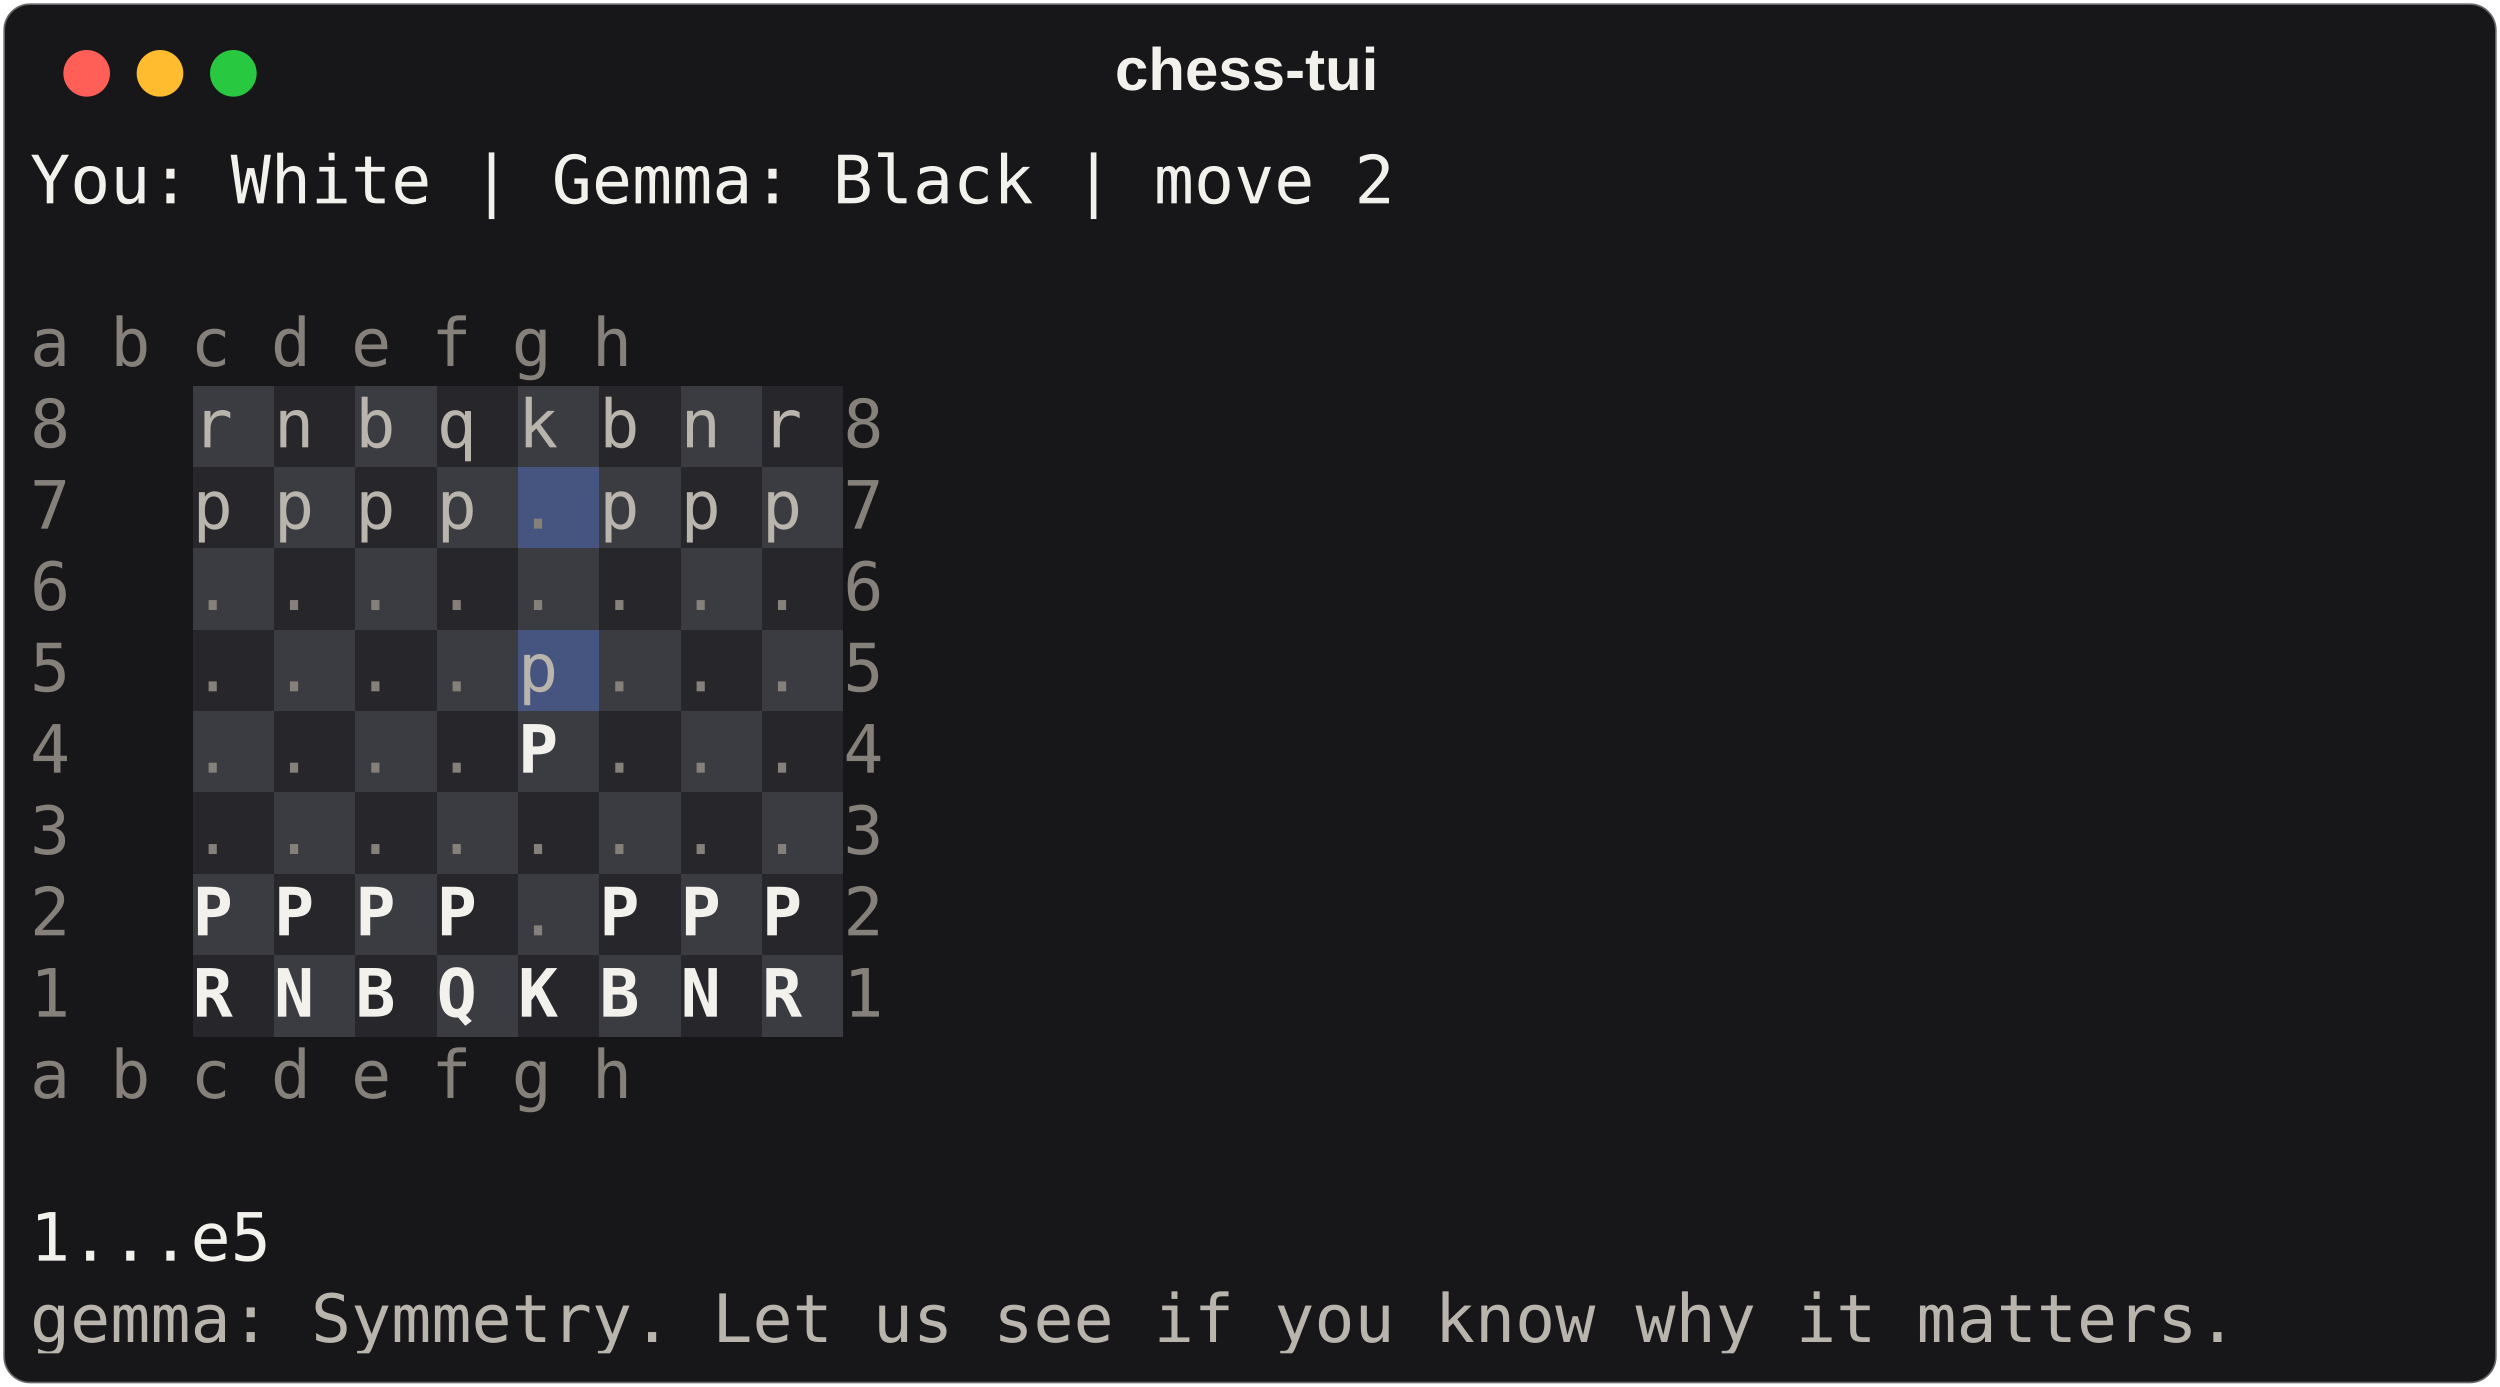
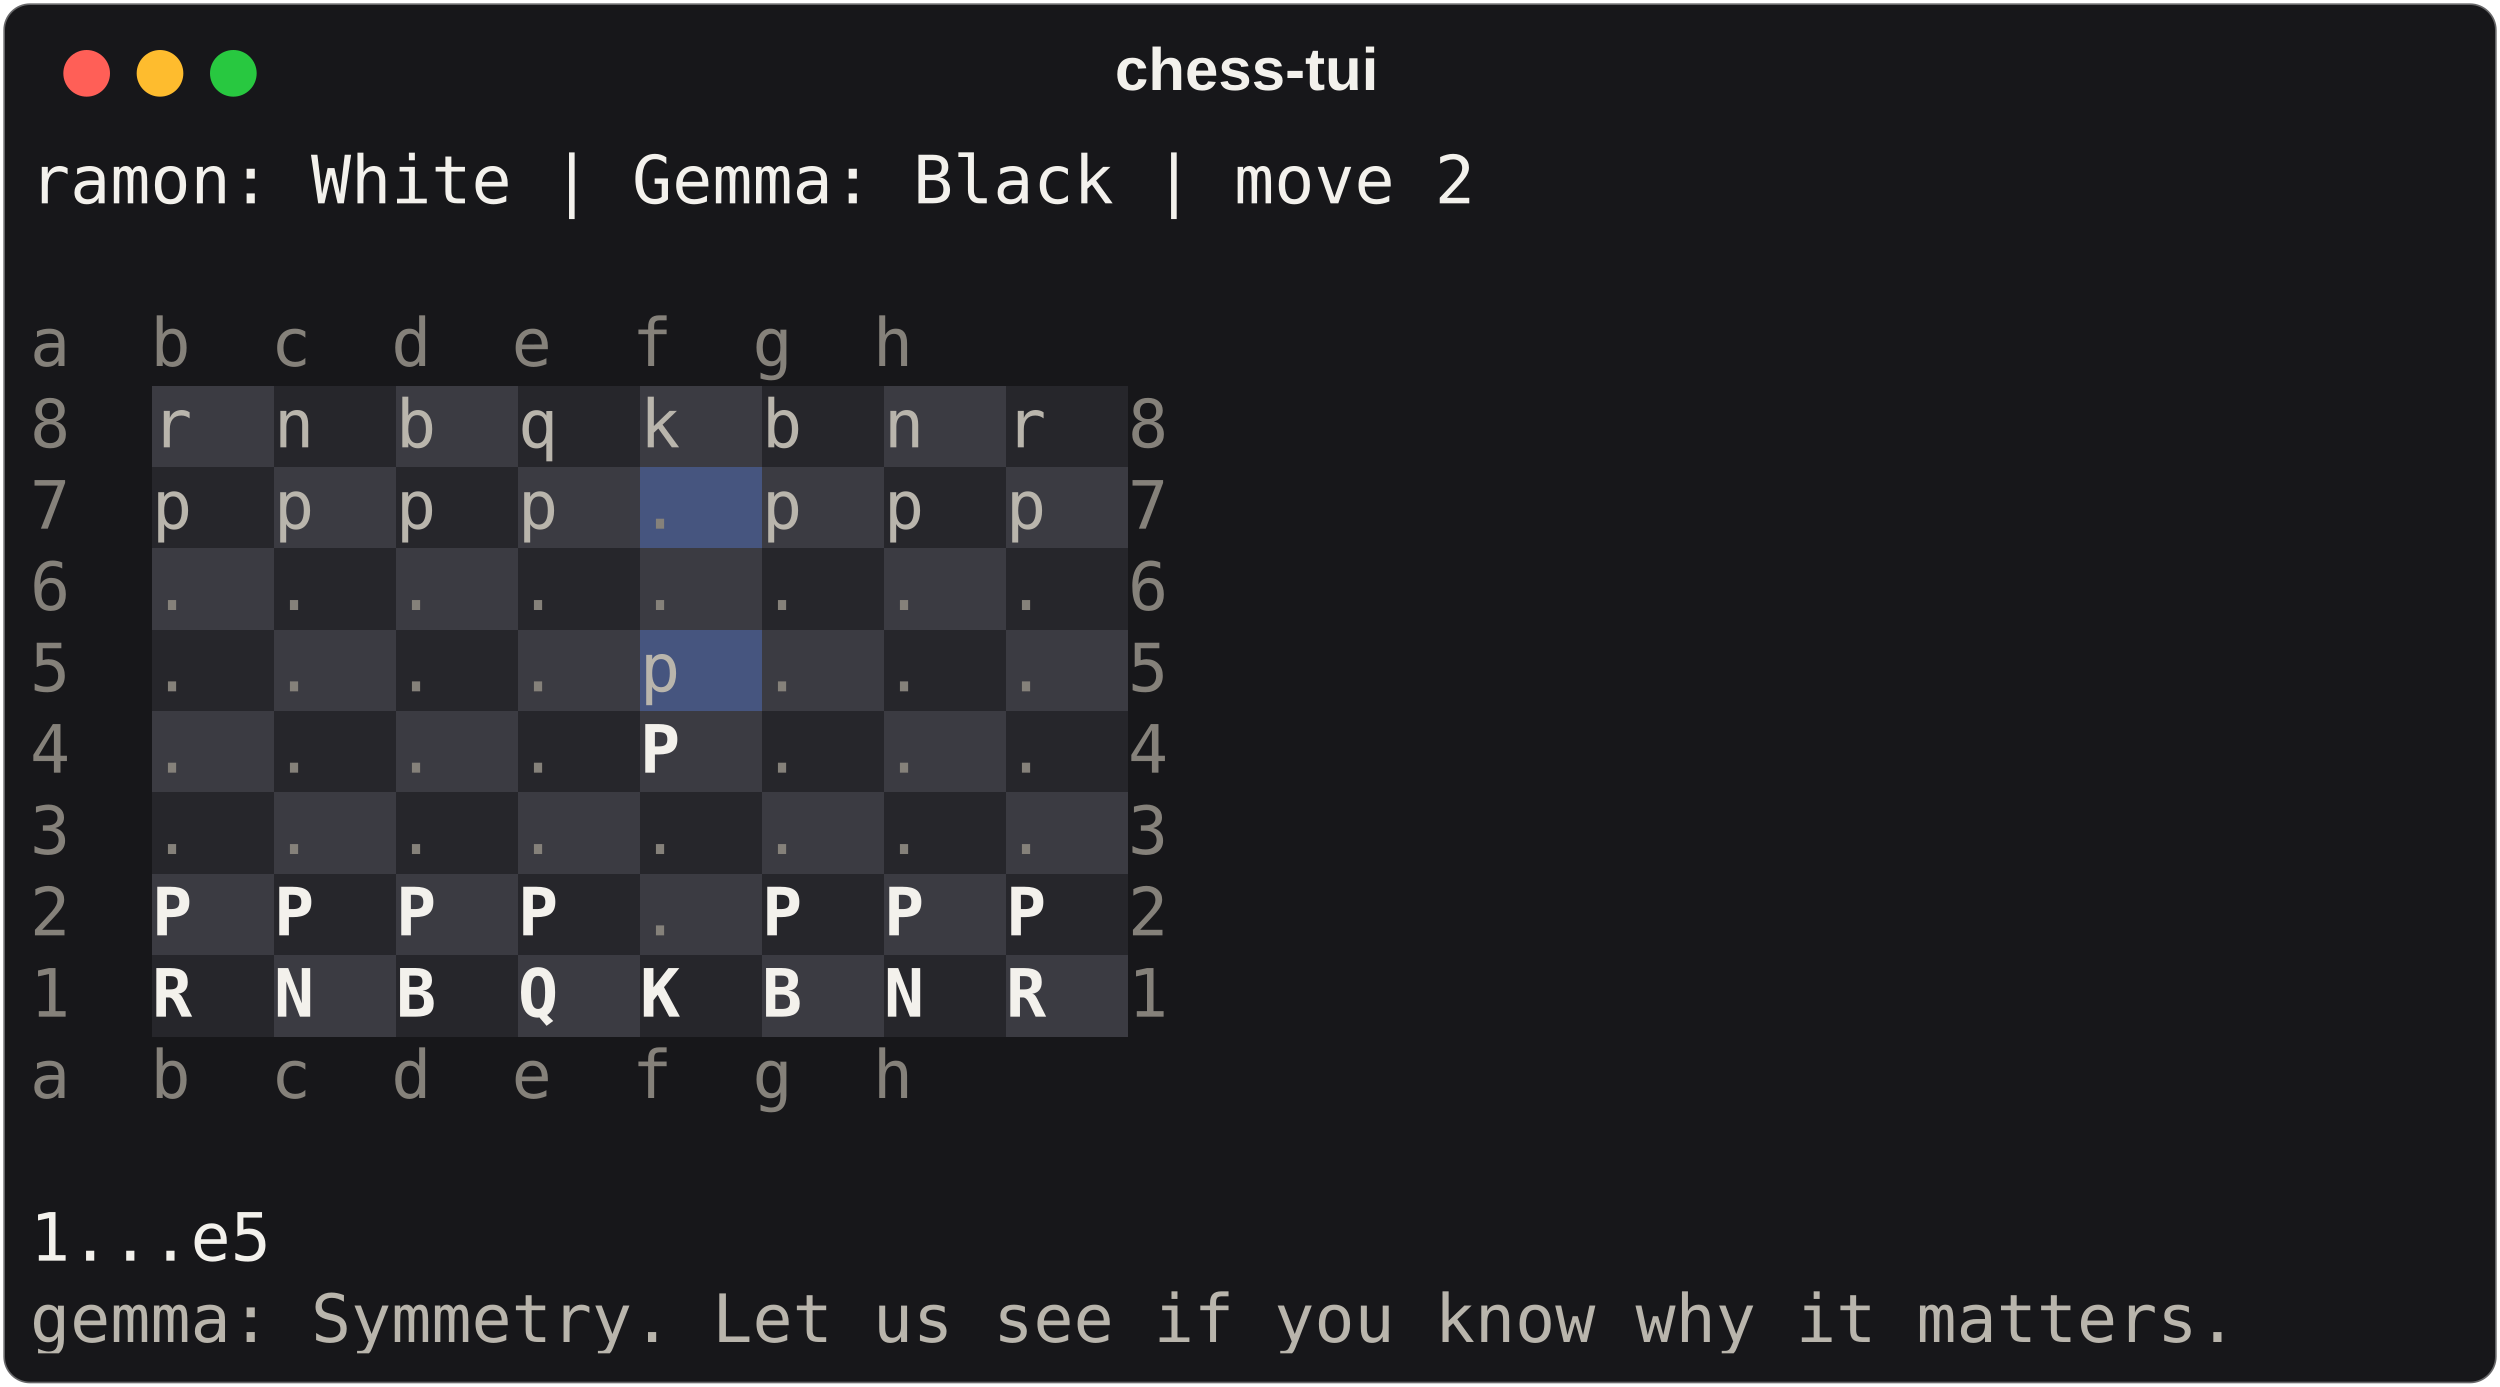
<svg xmlns="http://www.w3.org/2000/svg" class="rich-terminal" viewBox="0 0 750 416.0">
  <style>

    @font-face {
        font-family: "Fira Code";
        src: local("FiraCode-Regular"),
                url("https://cdnjs.cloudflare.com/ajax/libs/firacode/6.2.0/woff2/FiraCode-Regular.woff2") format("woff2"),
                url("https://cdnjs.cloudflare.com/ajax/libs/firacode/6.2.0/woff/FiraCode-Regular.woff") format("woff");
        font-style: normal;
        font-weight: 400;
    }
    @font-face {
        font-family: "Fira Code";
        src: local("FiraCode-Bold"),
                url("https://cdnjs.cloudflare.com/ajax/libs/firacode/6.2.0/woff2/FiraCode-Bold.woff2") format("woff2"),
                url("https://cdnjs.cloudflare.com/ajax/libs/firacode/6.2.0/woff/FiraCode-Bold.woff") format("woff");
        font-style: bold;
        font-weight: 700;
    }

-     .terminal-891070452-matrix {
+     .terminal-2491068820-matrix {
        font-family: Fira Code, monospace;
        font-size: 20px;
        line-height: 24.4px;
        font-variant-east-asian: full-width;
    }

-     .terminal-891070452-title {
+     .terminal-2491068820-title {
        font-size: 18px;
        font-weight: bold;
        font-family: arial;
    }

-     .terminal-891070452-r1 { fill: #f3f1ec }
- .terminal-891070452-r2 { fill: #85817a }
- .terminal-891070452-r3 { fill: #b9b5ac }
- .terminal-891070452-r4 { fill: #f3f1ec;font-weight: bold }
+     .terminal-2491068820-r1 { fill: #f3f1ec }
+ .terminal-2491068820-r2 { fill: #85817a }
+ .terminal-2491068820-r3 { fill: #b9b5ac }
+ .terminal-2491068820-r4 { fill: #f3f1ec;font-weight: bold }
    </style>
  <defs>
-     <clipPath id="terminal-891070452-clip-terminal">
+     <clipPath id="terminal-2491068820-clip-terminal">
      <rect x="0" y="0" width="731.0" height="365.0" />
    </clipPath>
-     <clipPath id="terminal-891070452-line-0">
+     <clipPath id="terminal-2491068820-line-0">
      <rect x="0" y="1.5" width="732" height="24.65" />
    </clipPath>
-     <clipPath id="terminal-891070452-line-1">
+     <clipPath id="terminal-2491068820-line-1">
      <rect x="0" y="25.9" width="732" height="24.65" />
    </clipPath>
-     <clipPath id="terminal-891070452-line-2">
+     <clipPath id="terminal-2491068820-line-2">
      <rect x="0" y="50.3" width="732" height="24.65" />
    </clipPath>
-     <clipPath id="terminal-891070452-line-3">
+     <clipPath id="terminal-2491068820-line-3">
      <rect x="0" y="74.7" width="732" height="24.65" />
    </clipPath>
-     <clipPath id="terminal-891070452-line-4">
+     <clipPath id="terminal-2491068820-line-4">
      <rect x="0" y="99.1" width="732" height="24.65" />
    </clipPath>
-     <clipPath id="terminal-891070452-line-5">
+     <clipPath id="terminal-2491068820-line-5">
      <rect x="0" y="123.5" width="732" height="24.65" />
    </clipPath>
-     <clipPath id="terminal-891070452-line-6">
+     <clipPath id="terminal-2491068820-line-6">
      <rect x="0" y="147.9" width="732" height="24.65" />
    </clipPath>
-     <clipPath id="terminal-891070452-line-7">
+     <clipPath id="terminal-2491068820-line-7">
      <rect x="0" y="172.3" width="732" height="24.65" />
    </clipPath>
-     <clipPath id="terminal-891070452-line-8">
+     <clipPath id="terminal-2491068820-line-8">
      <rect x="0" y="196.7" width="732" height="24.65" />
    </clipPath>
-     <clipPath id="terminal-891070452-line-9">
+     <clipPath id="terminal-2491068820-line-9">
      <rect x="0" y="221.1" width="732" height="24.65" />
    </clipPath>
-     <clipPath id="terminal-891070452-line-10">
+     <clipPath id="terminal-2491068820-line-10">
      <rect x="0" y="245.5" width="732" height="24.65" />
    </clipPath>
-     <clipPath id="terminal-891070452-line-11">
+     <clipPath id="terminal-2491068820-line-11">
      <rect x="0" y="269.9" width="732" height="24.65" />
    </clipPath>
-     <clipPath id="terminal-891070452-line-12">
+     <clipPath id="terminal-2491068820-line-12">
      <rect x="0" y="294.3" width="732" height="24.65" />
    </clipPath>
-     <clipPath id="terminal-891070452-line-13">
+     <clipPath id="terminal-2491068820-line-13">
      <rect x="0" y="318.7" width="732" height="24.65" />
    </clipPath>
  </defs>
  <rect fill="#17171a" stroke="rgba(255,255,255,0.35)" stroke-width="1" x="1" y="1" width="748" height="414" rx="8" />
-   <text class="terminal-891070452-title" fill="#f3f1ec" text-anchor="middle" x="374" y="27">chess-tui</text>
+   <text class="terminal-2491068820-title" fill="#f3f1ec" text-anchor="middle" x="374" y="27">chess-tui</text>
  <g transform="translate(26,22)">
    <circle cx="0" cy="0" r="7" fill="#ff5f57" />
    <circle cx="22" cy="0" r="7" fill="#febc2e" />
    <circle cx="44" cy="0" r="7" fill="#28c840" />
  </g>
-   <g transform="translate(9, 41)" clip-path="url(#terminal-891070452-clip-terminal)">
-     <rect fill="#3b3b42" x="48.8" y="74.7" width="24.4" height="24.65" shape-rendering="crispEdges" />
-     <rect fill="#26262b" x="73.2" y="74.7" width="24.4" height="24.65" shape-rendering="crispEdges" />
-     <rect fill="#3b3b42" x="97.6" y="74.7" width="24.4" height="24.65" shape-rendering="crispEdges" />
-     <rect fill="#26262b" x="122" y="74.7" width="24.4" height="24.65" shape-rendering="crispEdges" />
-     <rect fill="#3b3b42" x="146.4" y="74.7" width="24.4" height="24.65" shape-rendering="crispEdges" />
-     <rect fill="#26262b" x="170.8" y="74.7" width="24.4" height="24.65" shape-rendering="crispEdges" />
-     <rect fill="#3b3b42" x="195.2" y="74.7" width="24.4" height="24.65" shape-rendering="crispEdges" />
-     <rect fill="#26262b" x="219.6" y="74.7" width="24.4" height="24.65" shape-rendering="crispEdges" />
-     <rect fill="#26262b" x="48.8" y="99.1" width="24.4" height="24.65" shape-rendering="crispEdges" />
-     <rect fill="#3b3b42" x="73.2" y="99.1" width="24.4" height="24.65" shape-rendering="crispEdges" />
-     <rect fill="#26262b" x="97.6" y="99.1" width="24.4" height="24.65" shape-rendering="crispEdges" />
-     <rect fill="#3b3b42" x="122" y="99.1" width="24.4" height="24.65" shape-rendering="crispEdges" />
-     <rect fill="#46557f" x="146.4" y="99.1" width="24.4" height="24.65" shape-rendering="crispEdges" />
-     <rect fill="#3b3b42" x="170.8" y="99.1" width="24.4" height="24.65" shape-rendering="crispEdges" />
-     <rect fill="#26262b" x="195.2" y="99.1" width="24.4" height="24.65" shape-rendering="crispEdges" />
-     <rect fill="#3b3b42" x="219.6" y="99.1" width="24.4" height="24.65" shape-rendering="crispEdges" />
-     <rect fill="#3b3b42" x="48.8" y="123.5" width="24.4" height="24.65" shape-rendering="crispEdges" />
-     <rect fill="#26262b" x="73.2" y="123.5" width="24.4" height="24.65" shape-rendering="crispEdges" />
-     <rect fill="#3b3b42" x="97.6" y="123.5" width="24.4" height="24.65" shape-rendering="crispEdges" />
-     <rect fill="#26262b" x="122" y="123.5" width="24.4" height="24.65" shape-rendering="crispEdges" />
-     <rect fill="#3b3b42" x="146.4" y="123.5" width="24.4" height="24.65" shape-rendering="crispEdges" />
-     <rect fill="#26262b" x="170.8" y="123.5" width="24.4" height="24.65" shape-rendering="crispEdges" />
-     <rect fill="#3b3b42" x="195.2" y="123.5" width="24.4" height="24.65" shape-rendering="crispEdges" />
-     <rect fill="#26262b" x="219.6" y="123.5" width="24.4" height="24.65" shape-rendering="crispEdges" />
-     <rect fill="#26262b" x="48.8" y="147.9" width="24.4" height="24.65" shape-rendering="crispEdges" />
-     <rect fill="#3b3b42" x="73.2" y="147.9" width="24.4" height="24.65" shape-rendering="crispEdges" />
-     <rect fill="#26262b" x="97.6" y="147.9" width="24.4" height="24.65" shape-rendering="crispEdges" />
-     <rect fill="#3b3b42" x="122" y="147.9" width="24.4" height="24.65" shape-rendering="crispEdges" />
-     <rect fill="#46557f" x="146.4" y="147.9" width="24.4" height="24.65" shape-rendering="crispEdges" />
-     <rect fill="#3b3b42" x="170.8" y="147.9" width="24.4" height="24.65" shape-rendering="crispEdges" />
-     <rect fill="#26262b" x="195.2" y="147.9" width="24.4" height="24.65" shape-rendering="crispEdges" />
-     <rect fill="#3b3b42" x="219.6" y="147.9" width="24.4" height="24.65" shape-rendering="crispEdges" />
-     <rect fill="#3b3b42" x="48.8" y="172.3" width="24.4" height="24.65" shape-rendering="crispEdges" />
-     <rect fill="#26262b" x="73.2" y="172.3" width="24.4" height="24.65" shape-rendering="crispEdges" />
-     <rect fill="#3b3b42" x="97.6" y="172.3" width="24.4" height="24.65" shape-rendering="crispEdges" />
-     <rect fill="#26262b" x="122" y="172.3" width="24.4" height="24.65" shape-rendering="crispEdges" />
-     <rect fill="#3b3b42" x="146.4" y="172.3" width="24.4" height="24.65" shape-rendering="crispEdges" />
-     <rect fill="#26262b" x="170.8" y="172.3" width="24.4" height="24.65" shape-rendering="crispEdges" />
-     <rect fill="#3b3b42" x="195.2" y="172.3" width="24.4" height="24.65" shape-rendering="crispEdges" />
-     <rect fill="#26262b" x="219.6" y="172.3" width="24.4" height="24.65" shape-rendering="crispEdges" />
-     <rect fill="#26262b" x="48.8" y="196.7" width="24.4" height="24.65" shape-rendering="crispEdges" />
-     <rect fill="#3b3b42" x="73.2" y="196.7" width="24.4" height="24.65" shape-rendering="crispEdges" />
-     <rect fill="#26262b" x="97.6" y="196.7" width="24.4" height="24.65" shape-rendering="crispEdges" />
-     <rect fill="#3b3b42" x="122" y="196.7" width="24.4" height="24.65" shape-rendering="crispEdges" />
-     <rect fill="#26262b" x="146.4" y="196.7" width="24.4" height="24.65" shape-rendering="crispEdges" />
-     <rect fill="#3b3b42" x="170.8" y="196.7" width="24.4" height="24.65" shape-rendering="crispEdges" />
-     <rect fill="#26262b" x="195.2" y="196.7" width="24.4" height="24.65" shape-rendering="crispEdges" />
-     <rect fill="#3b3b42" x="219.6" y="196.7" width="24.4" height="24.65" shape-rendering="crispEdges" />
-     <rect fill="#3b3b42" x="48.8" y="221.1" width="24.4" height="24.65" shape-rendering="crispEdges" />
-     <rect fill="#26262b" x="73.2" y="221.1" width="24.4" height="24.65" shape-rendering="crispEdges" />
-     <rect fill="#3b3b42" x="97.6" y="221.1" width="24.4" height="24.65" shape-rendering="crispEdges" />
-     <rect fill="#26262b" x="122" y="221.1" width="24.4" height="24.65" shape-rendering="crispEdges" />
-     <rect fill="#3b3b42" x="146.4" y="221.1" width="24.4" height="24.65" shape-rendering="crispEdges" />
-     <rect fill="#26262b" x="170.8" y="221.1" width="24.4" height="24.65" shape-rendering="crispEdges" />
-     <rect fill="#3b3b42" x="195.2" y="221.1" width="24.4" height="24.65" shape-rendering="crispEdges" />
-     <rect fill="#26262b" x="219.6" y="221.1" width="24.4" height="24.65" shape-rendering="crispEdges" />
-     <rect fill="#26262b" x="48.8" y="245.5" width="24.4" height="24.65" shape-rendering="crispEdges" />
-     <rect fill="#3b3b42" x="73.2" y="245.5" width="24.4" height="24.65" shape-rendering="crispEdges" />
-     <rect fill="#26262b" x="97.6" y="245.5" width="24.4" height="24.65" shape-rendering="crispEdges" />
-     <rect fill="#3b3b42" x="122" y="245.5" width="24.4" height="24.65" shape-rendering="crispEdges" />
-     <rect fill="#26262b" x="146.4" y="245.5" width="24.4" height="24.65" shape-rendering="crispEdges" />
-     <rect fill="#3b3b42" x="170.8" y="245.5" width="24.4" height="24.65" shape-rendering="crispEdges" />
-     <rect fill="#26262b" x="195.2" y="245.5" width="24.4" height="24.65" shape-rendering="crispEdges" />
-     <rect fill="#3b3b42" x="219.6" y="245.5" width="24.4" height="24.65" shape-rendering="crispEdges" />
-     <g class="terminal-891070452-matrix">
-       <text class="terminal-891070452-r1" x="0" y="20" textLength="414.8" clip-path="url(#terminal-891070452-line-0)">You: White | Gemma: Black | move 2</text>
-       <text class="terminal-891070452-r1" x="732" y="20" textLength="12.2" clip-path="url(#terminal-891070452-line-0)">
- </text>
-       <text class="terminal-891070452-r1" x="732" y="44.4" textLength="12.2" clip-path="url(#terminal-891070452-line-1)">
- </text>
-       <text class="terminal-891070452-r2" x="0" y="68.8" textLength="231.8" clip-path="url(#terminal-891070452-line-2)">    a b c d e f g h</text>
-       <text class="terminal-891070452-r1" x="732" y="68.8" textLength="12.2" clip-path="url(#terminal-891070452-line-2)">
- </text>
-       <text class="terminal-891070452-r2" x="0" y="93.2" textLength="48.8" clip-path="url(#terminal-891070452-line-3)"> 8  </text>
-       <text class="terminal-891070452-r3" x="48.8" y="93.2" textLength="24.4" clip-path="url(#terminal-891070452-line-3)">r </text>
-       <text class="terminal-891070452-r3" x="73.2" y="93.2" textLength="24.4" clip-path="url(#terminal-891070452-line-3)">n </text>
-       <text class="terminal-891070452-r3" x="97.6" y="93.2" textLength="24.4" clip-path="url(#terminal-891070452-line-3)">b </text>
-       <text class="terminal-891070452-r3" x="122" y="93.2" textLength="24.4" clip-path="url(#terminal-891070452-line-3)">q </text>
-       <text class="terminal-891070452-r3" x="146.4" y="93.2" textLength="24.4" clip-path="url(#terminal-891070452-line-3)">k </text>
-       <text class="terminal-891070452-r3" x="170.8" y="93.2" textLength="24.4" clip-path="url(#terminal-891070452-line-3)">b </text>
-       <text class="terminal-891070452-r3" x="195.2" y="93.2" textLength="24.4" clip-path="url(#terminal-891070452-line-3)">n </text>
-       <text class="terminal-891070452-r3" x="219.6" y="93.2" textLength="24.4" clip-path="url(#terminal-891070452-line-3)">r </text>
-       <text class="terminal-891070452-r2" x="244" y="93.2" textLength="24.4" clip-path="url(#terminal-891070452-line-3)"> 8</text>
-       <text class="terminal-891070452-r1" x="732" y="93.2" textLength="12.2" clip-path="url(#terminal-891070452-line-3)">
- </text>
-       <text class="terminal-891070452-r2" x="0" y="117.6" textLength="48.8" clip-path="url(#terminal-891070452-line-4)"> 7  </text>
-       <text class="terminal-891070452-r3" x="48.8" y="117.6" textLength="24.4" clip-path="url(#terminal-891070452-line-4)">p </text>
-       <text class="terminal-891070452-r3" x="73.2" y="117.6" textLength="24.4" clip-path="url(#terminal-891070452-line-4)">p </text>
-       <text class="terminal-891070452-r3" x="97.6" y="117.6" textLength="24.4" clip-path="url(#terminal-891070452-line-4)">p </text>
-       <text class="terminal-891070452-r3" x="122" y="117.6" textLength="24.4" clip-path="url(#terminal-891070452-line-4)">p </text>
-       <text class="terminal-891070452-r2" x="146.4" y="117.6" textLength="24.4" clip-path="url(#terminal-891070452-line-4)">. </text>
-       <text class="terminal-891070452-r3" x="170.8" y="117.6" textLength="24.4" clip-path="url(#terminal-891070452-line-4)">p </text>
-       <text class="terminal-891070452-r3" x="195.2" y="117.6" textLength="24.4" clip-path="url(#terminal-891070452-line-4)">p </text>
-       <text class="terminal-891070452-r3" x="219.6" y="117.6" textLength="24.4" clip-path="url(#terminal-891070452-line-4)">p </text>
-       <text class="terminal-891070452-r2" x="244" y="117.6" textLength="24.4" clip-path="url(#terminal-891070452-line-4)"> 7</text>
-       <text class="terminal-891070452-r1" x="732" y="117.6" textLength="12.2" clip-path="url(#terminal-891070452-line-4)">
- </text>
-       <text class="terminal-891070452-r2" x="0" y="142" textLength="48.8" clip-path="url(#terminal-891070452-line-5)"> 6  </text>
-       <text class="terminal-891070452-r2" x="48.8" y="142" textLength="24.4" clip-path="url(#terminal-891070452-line-5)">. </text>
-       <text class="terminal-891070452-r2" x="73.2" y="142" textLength="24.4" clip-path="url(#terminal-891070452-line-5)">. </text>
-       <text class="terminal-891070452-r2" x="97.6" y="142" textLength="24.4" clip-path="url(#terminal-891070452-line-5)">. </text>
-       <text class="terminal-891070452-r2" x="122" y="142" textLength="24.4" clip-path="url(#terminal-891070452-line-5)">. </text>
-       <text class="terminal-891070452-r2" x="146.4" y="142" textLength="24.4" clip-path="url(#terminal-891070452-line-5)">. </text>
-       <text class="terminal-891070452-r2" x="170.8" y="142" textLength="24.4" clip-path="url(#terminal-891070452-line-5)">. </text>
-       <text class="terminal-891070452-r2" x="195.2" y="142" textLength="24.4" clip-path="url(#terminal-891070452-line-5)">. </text>
-       <text class="terminal-891070452-r2" x="219.6" y="142" textLength="24.4" clip-path="url(#terminal-891070452-line-5)">. </text>
-       <text class="terminal-891070452-r2" x="244" y="142" textLength="24.4" clip-path="url(#terminal-891070452-line-5)"> 6</text>
-       <text class="terminal-891070452-r1" x="732" y="142" textLength="12.2" clip-path="url(#terminal-891070452-line-5)">
- </text>
-       <text class="terminal-891070452-r2" x="0" y="166.4" textLength="48.8" clip-path="url(#terminal-891070452-line-6)"> 5  </text>
-       <text class="terminal-891070452-r2" x="48.8" y="166.4" textLength="24.4" clip-path="url(#terminal-891070452-line-6)">. </text>
-       <text class="terminal-891070452-r2" x="73.2" y="166.4" textLength="24.4" clip-path="url(#terminal-891070452-line-6)">. </text>
-       <text class="terminal-891070452-r2" x="97.6" y="166.4" textLength="24.4" clip-path="url(#terminal-891070452-line-6)">. </text>
-       <text class="terminal-891070452-r2" x="122" y="166.4" textLength="24.4" clip-path="url(#terminal-891070452-line-6)">. </text>
-       <text class="terminal-891070452-r3" x="146.4" y="166.4" textLength="24.4" clip-path="url(#terminal-891070452-line-6)">p </text>
-       <text class="terminal-891070452-r2" x="170.8" y="166.4" textLength="24.4" clip-path="url(#terminal-891070452-line-6)">. </text>
-       <text class="terminal-891070452-r2" x="195.2" y="166.4" textLength="24.4" clip-path="url(#terminal-891070452-line-6)">. </text>
-       <text class="terminal-891070452-r2" x="219.6" y="166.4" textLength="24.4" clip-path="url(#terminal-891070452-line-6)">. </text>
-       <text class="terminal-891070452-r2" x="244" y="166.4" textLength="24.4" clip-path="url(#terminal-891070452-line-6)"> 5</text>
-       <text class="terminal-891070452-r1" x="732" y="166.4" textLength="12.2" clip-path="url(#terminal-891070452-line-6)">
- </text>
-       <text class="terminal-891070452-r2" x="0" y="190.8" textLength="48.8" clip-path="url(#terminal-891070452-line-7)"> 4  </text>
-       <text class="terminal-891070452-r2" x="48.8" y="190.8" textLength="24.4" clip-path="url(#terminal-891070452-line-7)">. </text>
-       <text class="terminal-891070452-r2" x="73.2" y="190.8" textLength="24.4" clip-path="url(#terminal-891070452-line-7)">. </text>
-       <text class="terminal-891070452-r2" x="97.6" y="190.8" textLength="24.4" clip-path="url(#terminal-891070452-line-7)">. </text>
-       <text class="terminal-891070452-r2" x="122" y="190.8" textLength="24.4" clip-path="url(#terminal-891070452-line-7)">. </text>
-       <text class="terminal-891070452-r4" x="146.4" y="190.8" textLength="24.4" clip-path="url(#terminal-891070452-line-7)">P </text>
-       <text class="terminal-891070452-r2" x="170.8" y="190.8" textLength="24.4" clip-path="url(#terminal-891070452-line-7)">. </text>
-       <text class="terminal-891070452-r2" x="195.2" y="190.8" textLength="24.4" clip-path="url(#terminal-891070452-line-7)">. </text>
-       <text class="terminal-891070452-r2" x="219.6" y="190.8" textLength="24.4" clip-path="url(#terminal-891070452-line-7)">. </text>
-       <text class="terminal-891070452-r2" x="244" y="190.8" textLength="24.4" clip-path="url(#terminal-891070452-line-7)"> 4</text>
-       <text class="terminal-891070452-r1" x="732" y="190.8" textLength="12.2" clip-path="url(#terminal-891070452-line-7)">
- </text>
-       <text class="terminal-891070452-r2" x="0" y="215.2" textLength="48.8" clip-path="url(#terminal-891070452-line-8)"> 3  </text>
-       <text class="terminal-891070452-r2" x="48.8" y="215.2" textLength="24.4" clip-path="url(#terminal-891070452-line-8)">. </text>
-       <text class="terminal-891070452-r2" x="73.2" y="215.2" textLength="24.4" clip-path="url(#terminal-891070452-line-8)">. </text>
-       <text class="terminal-891070452-r2" x="97.6" y="215.2" textLength="24.4" clip-path="url(#terminal-891070452-line-8)">. </text>
-       <text class="terminal-891070452-r2" x="122" y="215.2" textLength="24.4" clip-path="url(#terminal-891070452-line-8)">. </text>
-       <text class="terminal-891070452-r2" x="146.4" y="215.2" textLength="24.4" clip-path="url(#terminal-891070452-line-8)">. </text>
-       <text class="terminal-891070452-r2" x="170.8" y="215.2" textLength="24.4" clip-path="url(#terminal-891070452-line-8)">. </text>
-       <text class="terminal-891070452-r2" x="195.2" y="215.2" textLength="24.4" clip-path="url(#terminal-891070452-line-8)">. </text>
-       <text class="terminal-891070452-r2" x="219.6" y="215.2" textLength="24.4" clip-path="url(#terminal-891070452-line-8)">. </text>
-       <text class="terminal-891070452-r2" x="244" y="215.2" textLength="24.4" clip-path="url(#terminal-891070452-line-8)"> 3</text>
-       <text class="terminal-891070452-r1" x="732" y="215.2" textLength="12.2" clip-path="url(#terminal-891070452-line-8)">
- </text>
-       <text class="terminal-891070452-r2" x="0" y="239.6" textLength="48.8" clip-path="url(#terminal-891070452-line-9)"> 2  </text>
-       <text class="terminal-891070452-r4" x="48.8" y="239.6" textLength="24.4" clip-path="url(#terminal-891070452-line-9)">P </text>
-       <text class="terminal-891070452-r4" x="73.2" y="239.6" textLength="24.4" clip-path="url(#terminal-891070452-line-9)">P </text>
-       <text class="terminal-891070452-r4" x="97.6" y="239.6" textLength="24.4" clip-path="url(#terminal-891070452-line-9)">P </text>
-       <text class="terminal-891070452-r4" x="122" y="239.6" textLength="24.4" clip-path="url(#terminal-891070452-line-9)">P </text>
-       <text class="terminal-891070452-r2" x="146.4" y="239.6" textLength="24.4" clip-path="url(#terminal-891070452-line-9)">. </text>
-       <text class="terminal-891070452-r4" x="170.8" y="239.6" textLength="24.4" clip-path="url(#terminal-891070452-line-9)">P </text>
-       <text class="terminal-891070452-r4" x="195.2" y="239.6" textLength="24.4" clip-path="url(#terminal-891070452-line-9)">P </text>
-       <text class="terminal-891070452-r4" x="219.6" y="239.6" textLength="24.4" clip-path="url(#terminal-891070452-line-9)">P </text>
-       <text class="terminal-891070452-r2" x="244" y="239.6" textLength="24.4" clip-path="url(#terminal-891070452-line-9)"> 2</text>
-       <text class="terminal-891070452-r1" x="732" y="239.6" textLength="12.2" clip-path="url(#terminal-891070452-line-9)">
- </text>
-       <text class="terminal-891070452-r2" x="0" y="264" textLength="48.8" clip-path="url(#terminal-891070452-line-10)"> 1  </text>
-       <text class="terminal-891070452-r4" x="48.8" y="264" textLength="24.4" clip-path="url(#terminal-891070452-line-10)">R </text>
-       <text class="terminal-891070452-r4" x="73.2" y="264" textLength="24.4" clip-path="url(#terminal-891070452-line-10)">N </text>
-       <text class="terminal-891070452-r4" x="97.6" y="264" textLength="24.4" clip-path="url(#terminal-891070452-line-10)">B </text>
-       <text class="terminal-891070452-r4" x="122" y="264" textLength="24.4" clip-path="url(#terminal-891070452-line-10)">Q </text>
-       <text class="terminal-891070452-r4" x="146.4" y="264" textLength="24.4" clip-path="url(#terminal-891070452-line-10)">K </text>
-       <text class="terminal-891070452-r4" x="170.8" y="264" textLength="24.4" clip-path="url(#terminal-891070452-line-10)">B </text>
-       <text class="terminal-891070452-r4" x="195.2" y="264" textLength="24.4" clip-path="url(#terminal-891070452-line-10)">N </text>
-       <text class="terminal-891070452-r4" x="219.6" y="264" textLength="24.4" clip-path="url(#terminal-891070452-line-10)">R </text>
-       <text class="terminal-891070452-r2" x="244" y="264" textLength="24.4" clip-path="url(#terminal-891070452-line-10)"> 1</text>
-       <text class="terminal-891070452-r1" x="732" y="264" textLength="12.2" clip-path="url(#terminal-891070452-line-10)">
- </text>
-       <text class="terminal-891070452-r2" x="0" y="288.4" textLength="231.8" clip-path="url(#terminal-891070452-line-11)">    a b c d e f g h</text>
-       <text class="terminal-891070452-r1" x="732" y="288.4" textLength="12.2" clip-path="url(#terminal-891070452-line-11)">
- </text>
-       <text class="terminal-891070452-r1" x="732" y="312.8" textLength="12.2" clip-path="url(#terminal-891070452-line-12)">
- </text>
-       <text class="terminal-891070452-r1" x="0" y="337.2" textLength="73.2" clip-path="url(#terminal-891070452-line-13)">1...e5</text>
-       <text class="terminal-891070452-r1" x="732" y="337.2" textLength="12.2" clip-path="url(#terminal-891070452-line-13)">
- </text>
-       <text class="terminal-891070452-r3" x="0" y="361.6" textLength="671" clip-path="url(#terminal-891070452-line-14)">gemma: Symmetry. Let us see if you know why it matters.</text>
-       <text class="terminal-891070452-r1" x="732" y="361.6" textLength="12.2" clip-path="url(#terminal-891070452-line-14)">
+   <g transform="translate(9, 41)" clip-path="url(#terminal-2491068820-clip-terminal)">
+     <rect fill="#3b3b42" x="36.6" y="74.7" width="36.6" height="24.65" shape-rendering="crispEdges" />
+     <rect fill="#26262b" x="73.2" y="74.7" width="36.6" height="24.65" shape-rendering="crispEdges" />
+     <rect fill="#3b3b42" x="109.8" y="74.7" width="36.6" height="24.65" shape-rendering="crispEdges" />
+     <rect fill="#26262b" x="146.4" y="74.7" width="36.6" height="24.65" shape-rendering="crispEdges" />
+     <rect fill="#3b3b42" x="183" y="74.7" width="36.6" height="24.65" shape-rendering="crispEdges" />
+     <rect fill="#26262b" x="219.6" y="74.7" width="36.6" height="24.65" shape-rendering="crispEdges" />
+     <rect fill="#3b3b42" x="256.2" y="74.7" width="36.6" height="24.65" shape-rendering="crispEdges" />
+     <rect fill="#26262b" x="292.8" y="74.7" width="36.6" height="24.65" shape-rendering="crispEdges" />
+     <rect fill="#26262b" x="36.6" y="99.1" width="36.6" height="24.65" shape-rendering="crispEdges" />
+     <rect fill="#3b3b42" x="73.2" y="99.1" width="36.6" height="24.65" shape-rendering="crispEdges" />
+     <rect fill="#26262b" x="109.8" y="99.1" width="36.6" height="24.65" shape-rendering="crispEdges" />
+     <rect fill="#3b3b42" x="146.4" y="99.1" width="36.6" height="24.65" shape-rendering="crispEdges" />
+     <rect fill="#46557f" x="183" y="99.1" width="36.6" height="24.65" shape-rendering="crispEdges" />
+     <rect fill="#3b3b42" x="219.6" y="99.1" width="36.6" height="24.65" shape-rendering="crispEdges" />
+     <rect fill="#26262b" x="256.2" y="99.1" width="36.6" height="24.65" shape-rendering="crispEdges" />
+     <rect fill="#3b3b42" x="292.8" y="99.1" width="36.6" height="24.65" shape-rendering="crispEdges" />
+     <rect fill="#3b3b42" x="36.6" y="123.5" width="36.6" height="24.65" shape-rendering="crispEdges" />
+     <rect fill="#26262b" x="73.2" y="123.5" width="36.6" height="24.65" shape-rendering="crispEdges" />
+     <rect fill="#3b3b42" x="109.8" y="123.5" width="36.6" height="24.65" shape-rendering="crispEdges" />
+     <rect fill="#26262b" x="146.4" y="123.5" width="36.6" height="24.65" shape-rendering="crispEdges" />
+     <rect fill="#3b3b42" x="183" y="123.5" width="36.6" height="24.65" shape-rendering="crispEdges" />
+     <rect fill="#26262b" x="219.6" y="123.5" width="36.6" height="24.65" shape-rendering="crispEdges" />
+     <rect fill="#3b3b42" x="256.2" y="123.5" width="36.6" height="24.65" shape-rendering="crispEdges" />
+     <rect fill="#26262b" x="292.8" y="123.5" width="36.6" height="24.65" shape-rendering="crispEdges" />
+     <rect fill="#26262b" x="36.6" y="147.9" width="36.6" height="24.65" shape-rendering="crispEdges" />
+     <rect fill="#3b3b42" x="73.2" y="147.9" width="36.6" height="24.65" shape-rendering="crispEdges" />
+     <rect fill="#26262b" x="109.8" y="147.9" width="36.6" height="24.65" shape-rendering="crispEdges" />
+     <rect fill="#3b3b42" x="146.4" y="147.9" width="36.6" height="24.65" shape-rendering="crispEdges" />
+     <rect fill="#46557f" x="183" y="147.9" width="36.6" height="24.65" shape-rendering="crispEdges" />
+     <rect fill="#3b3b42" x="219.6" y="147.9" width="36.6" height="24.65" shape-rendering="crispEdges" />
+     <rect fill="#26262b" x="256.2" y="147.9" width="36.6" height="24.65" shape-rendering="crispEdges" />
+     <rect fill="#3b3b42" x="292.8" y="147.9" width="36.6" height="24.65" shape-rendering="crispEdges" />
+     <rect fill="#3b3b42" x="36.6" y="172.3" width="36.6" height="24.65" shape-rendering="crispEdges" />
+     <rect fill="#26262b" x="73.2" y="172.3" width="36.6" height="24.65" shape-rendering="crispEdges" />
+     <rect fill="#3b3b42" x="109.8" y="172.3" width="36.6" height="24.65" shape-rendering="crispEdges" />
+     <rect fill="#26262b" x="146.4" y="172.3" width="36.6" height="24.65" shape-rendering="crispEdges" />
+     <rect fill="#3b3b42" x="183" y="172.3" width="36.6" height="24.65" shape-rendering="crispEdges" />
+     <rect fill="#26262b" x="219.6" y="172.3" width="36.6" height="24.65" shape-rendering="crispEdges" />
+     <rect fill="#3b3b42" x="256.2" y="172.3" width="36.6" height="24.65" shape-rendering="crispEdges" />
+     <rect fill="#26262b" x="292.8" y="172.3" width="36.6" height="24.65" shape-rendering="crispEdges" />
+     <rect fill="#26262b" x="36.6" y="196.7" width="36.6" height="24.65" shape-rendering="crispEdges" />
+     <rect fill="#3b3b42" x="73.2" y="196.7" width="36.6" height="24.65" shape-rendering="crispEdges" />
+     <rect fill="#26262b" x="109.8" y="196.7" width="36.6" height="24.65" shape-rendering="crispEdges" />
+     <rect fill="#3b3b42" x="146.4" y="196.7" width="36.6" height="24.65" shape-rendering="crispEdges" />
+     <rect fill="#26262b" x="183" y="196.7" width="36.6" height="24.65" shape-rendering="crispEdges" />
+     <rect fill="#3b3b42" x="219.6" y="196.7" width="36.6" height="24.65" shape-rendering="crispEdges" />
+     <rect fill="#26262b" x="256.2" y="196.7" width="36.6" height="24.65" shape-rendering="crispEdges" />
+     <rect fill="#3b3b42" x="292.8" y="196.7" width="36.6" height="24.65" shape-rendering="crispEdges" />
+     <rect fill="#3b3b42" x="36.6" y="221.1" width="36.6" height="24.65" shape-rendering="crispEdges" />
+     <rect fill="#26262b" x="73.2" y="221.1" width="36.6" height="24.65" shape-rendering="crispEdges" />
+     <rect fill="#3b3b42" x="109.8" y="221.1" width="36.6" height="24.65" shape-rendering="crispEdges" />
+     <rect fill="#26262b" x="146.4" y="221.1" width="36.6" height="24.65" shape-rendering="crispEdges" />
+     <rect fill="#3b3b42" x="183" y="221.1" width="36.6" height="24.65" shape-rendering="crispEdges" />
+     <rect fill="#26262b" x="219.6" y="221.1" width="36.6" height="24.65" shape-rendering="crispEdges" />
+     <rect fill="#3b3b42" x="256.2" y="221.1" width="36.6" height="24.65" shape-rendering="crispEdges" />
+     <rect fill="#26262b" x="292.8" y="221.1" width="36.6" height="24.65" shape-rendering="crispEdges" />
+     <rect fill="#26262b" x="36.6" y="245.5" width="36.6" height="24.65" shape-rendering="crispEdges" />
+     <rect fill="#3b3b42" x="73.2" y="245.5" width="36.6" height="24.65" shape-rendering="crispEdges" />
+     <rect fill="#26262b" x="109.8" y="245.5" width="36.6" height="24.65" shape-rendering="crispEdges" />
+     <rect fill="#3b3b42" x="146.4" y="245.5" width="36.6" height="24.65" shape-rendering="crispEdges" />
+     <rect fill="#26262b" x="183" y="245.5" width="36.6" height="24.65" shape-rendering="crispEdges" />
+     <rect fill="#3b3b42" x="219.6" y="245.5" width="36.6" height="24.65" shape-rendering="crispEdges" />
+     <rect fill="#26262b" x="256.2" y="245.5" width="36.6" height="24.65" shape-rendering="crispEdges" />
+     <rect fill="#3b3b42" x="292.8" y="245.5" width="36.6" height="24.65" shape-rendering="crispEdges" />
+     <g class="terminal-2491068820-matrix">
+       <text class="terminal-2491068820-r1" x="0" y="20" textLength="439.2" clip-path="url(#terminal-2491068820-line-0)">ramon: White | Gemma: Black | move 2</text>
+       <text class="terminal-2491068820-r1" x="732" y="20" textLength="12.2" clip-path="url(#terminal-2491068820-line-0)">
+ </text>
+       <text class="terminal-2491068820-r1" x="732" y="44.4" textLength="12.2" clip-path="url(#terminal-2491068820-line-1)">
+ </text>
+       <text class="terminal-2491068820-r2" x="0" y="68.8" textLength="317.2" clip-path="url(#terminal-2491068820-line-2)">    a  b  c  d  e  f  g  h</text>
+       <text class="terminal-2491068820-r1" x="732" y="68.8" textLength="12.2" clip-path="url(#terminal-2491068820-line-2)">
+ </text>
+       <text class="terminal-2491068820-r2" x="0" y="93.2" textLength="36.6" clip-path="url(#terminal-2491068820-line-3)"> 8 </text>
+       <text class="terminal-2491068820-r3" x="36.6" y="93.2" textLength="36.6" clip-path="url(#terminal-2491068820-line-3)"> r </text>
+       <text class="terminal-2491068820-r3" x="73.2" y="93.2" textLength="36.6" clip-path="url(#terminal-2491068820-line-3)"> n </text>
+       <text class="terminal-2491068820-r3" x="109.8" y="93.2" textLength="36.6" clip-path="url(#terminal-2491068820-line-3)"> b </text>
+       <text class="terminal-2491068820-r3" x="146.4" y="93.2" textLength="36.6" clip-path="url(#terminal-2491068820-line-3)"> q </text>
+       <text class="terminal-2491068820-r3" x="183" y="93.2" textLength="36.6" clip-path="url(#terminal-2491068820-line-3)"> k </text>
+       <text class="terminal-2491068820-r3" x="219.6" y="93.2" textLength="36.6" clip-path="url(#terminal-2491068820-line-3)"> b </text>
+       <text class="terminal-2491068820-r3" x="256.2" y="93.2" textLength="36.6" clip-path="url(#terminal-2491068820-line-3)"> n </text>
+       <text class="terminal-2491068820-r3" x="292.8" y="93.2" textLength="36.6" clip-path="url(#terminal-2491068820-line-3)"> r </text>
+       <text class="terminal-2491068820-r2" x="329.4" y="93.2" textLength="24.4" clip-path="url(#terminal-2491068820-line-3)"> 8</text>
+       <text class="terminal-2491068820-r1" x="732" y="93.2" textLength="12.2" clip-path="url(#terminal-2491068820-line-3)">
+ </text>
+       <text class="terminal-2491068820-r2" x="0" y="117.6" textLength="36.6" clip-path="url(#terminal-2491068820-line-4)"> 7 </text>
+       <text class="terminal-2491068820-r3" x="36.6" y="117.6" textLength="36.6" clip-path="url(#terminal-2491068820-line-4)"> p </text>
+       <text class="terminal-2491068820-r3" x="73.2" y="117.6" textLength="36.6" clip-path="url(#terminal-2491068820-line-4)"> p </text>
+       <text class="terminal-2491068820-r3" x="109.8" y="117.6" textLength="36.6" clip-path="url(#terminal-2491068820-line-4)"> p </text>
+       <text class="terminal-2491068820-r3" x="146.4" y="117.6" textLength="36.6" clip-path="url(#terminal-2491068820-line-4)"> p </text>
+       <text class="terminal-2491068820-r2" x="183" y="117.6" textLength="36.6" clip-path="url(#terminal-2491068820-line-4)"> . </text>
+       <text class="terminal-2491068820-r3" x="219.6" y="117.6" textLength="36.6" clip-path="url(#terminal-2491068820-line-4)"> p </text>
+       <text class="terminal-2491068820-r3" x="256.2" y="117.6" textLength="36.6" clip-path="url(#terminal-2491068820-line-4)"> p </text>
+       <text class="terminal-2491068820-r3" x="292.8" y="117.6" textLength="36.6" clip-path="url(#terminal-2491068820-line-4)"> p </text>
+       <text class="terminal-2491068820-r2" x="329.4" y="117.6" textLength="24.4" clip-path="url(#terminal-2491068820-line-4)"> 7</text>
+       <text class="terminal-2491068820-r1" x="732" y="117.6" textLength="12.2" clip-path="url(#terminal-2491068820-line-4)">
+ </text>
+       <text class="terminal-2491068820-r2" x="0" y="142" textLength="36.6" clip-path="url(#terminal-2491068820-line-5)"> 6 </text>
+       <text class="terminal-2491068820-r2" x="36.6" y="142" textLength="36.6" clip-path="url(#terminal-2491068820-line-5)"> . </text>
+       <text class="terminal-2491068820-r2" x="73.2" y="142" textLength="36.6" clip-path="url(#terminal-2491068820-line-5)"> . </text>
+       <text class="terminal-2491068820-r2" x="109.8" y="142" textLength="36.6" clip-path="url(#terminal-2491068820-line-5)"> . </text>
+       <text class="terminal-2491068820-r2" x="146.4" y="142" textLength="36.6" clip-path="url(#terminal-2491068820-line-5)"> . </text>
+       <text class="terminal-2491068820-r2" x="183" y="142" textLength="36.6" clip-path="url(#terminal-2491068820-line-5)"> . </text>
+       <text class="terminal-2491068820-r2" x="219.6" y="142" textLength="36.6" clip-path="url(#terminal-2491068820-line-5)"> . </text>
+       <text class="terminal-2491068820-r2" x="256.2" y="142" textLength="36.6" clip-path="url(#terminal-2491068820-line-5)"> . </text>
+       <text class="terminal-2491068820-r2" x="292.8" y="142" textLength="36.6" clip-path="url(#terminal-2491068820-line-5)"> . </text>
+       <text class="terminal-2491068820-r2" x="329.4" y="142" textLength="24.4" clip-path="url(#terminal-2491068820-line-5)"> 6</text>
+       <text class="terminal-2491068820-r1" x="732" y="142" textLength="12.2" clip-path="url(#terminal-2491068820-line-5)">
+ </text>
+       <text class="terminal-2491068820-r2" x="0" y="166.4" textLength="36.6" clip-path="url(#terminal-2491068820-line-6)"> 5 </text>
+       <text class="terminal-2491068820-r2" x="36.6" y="166.4" textLength="36.6" clip-path="url(#terminal-2491068820-line-6)"> . </text>
+       <text class="terminal-2491068820-r2" x="73.2" y="166.4" textLength="36.6" clip-path="url(#terminal-2491068820-line-6)"> . </text>
+       <text class="terminal-2491068820-r2" x="109.8" y="166.4" textLength="36.6" clip-path="url(#terminal-2491068820-line-6)"> . </text>
+       <text class="terminal-2491068820-r2" x="146.4" y="166.4" textLength="36.6" clip-path="url(#terminal-2491068820-line-6)"> . </text>
+       <text class="terminal-2491068820-r3" x="183" y="166.4" textLength="36.6" clip-path="url(#terminal-2491068820-line-6)"> p </text>
+       <text class="terminal-2491068820-r2" x="219.6" y="166.4" textLength="36.6" clip-path="url(#terminal-2491068820-line-6)"> . </text>
+       <text class="terminal-2491068820-r2" x="256.2" y="166.4" textLength="36.6" clip-path="url(#terminal-2491068820-line-6)"> . </text>
+       <text class="terminal-2491068820-r2" x="292.8" y="166.4" textLength="36.6" clip-path="url(#terminal-2491068820-line-6)"> . </text>
+       <text class="terminal-2491068820-r2" x="329.4" y="166.4" textLength="24.4" clip-path="url(#terminal-2491068820-line-6)"> 5</text>
+       <text class="terminal-2491068820-r1" x="732" y="166.4" textLength="12.2" clip-path="url(#terminal-2491068820-line-6)">
+ </text>
+       <text class="terminal-2491068820-r2" x="0" y="190.8" textLength="36.6" clip-path="url(#terminal-2491068820-line-7)"> 4 </text>
+       <text class="terminal-2491068820-r2" x="36.6" y="190.8" textLength="36.6" clip-path="url(#terminal-2491068820-line-7)"> . </text>
+       <text class="terminal-2491068820-r2" x="73.2" y="190.8" textLength="36.6" clip-path="url(#terminal-2491068820-line-7)"> . </text>
+       <text class="terminal-2491068820-r2" x="109.8" y="190.8" textLength="36.6" clip-path="url(#terminal-2491068820-line-7)"> . </text>
+       <text class="terminal-2491068820-r2" x="146.4" y="190.8" textLength="36.6" clip-path="url(#terminal-2491068820-line-7)"> . </text>
+       <text class="terminal-2491068820-r4" x="183" y="190.8" textLength="36.6" clip-path="url(#terminal-2491068820-line-7)"> P </text>
+       <text class="terminal-2491068820-r2" x="219.6" y="190.8" textLength="36.6" clip-path="url(#terminal-2491068820-line-7)"> . </text>
+       <text class="terminal-2491068820-r2" x="256.2" y="190.8" textLength="36.6" clip-path="url(#terminal-2491068820-line-7)"> . </text>
+       <text class="terminal-2491068820-r2" x="292.8" y="190.8" textLength="36.6" clip-path="url(#terminal-2491068820-line-7)"> . </text>
+       <text class="terminal-2491068820-r2" x="329.4" y="190.8" textLength="24.4" clip-path="url(#terminal-2491068820-line-7)"> 4</text>
+       <text class="terminal-2491068820-r1" x="732" y="190.8" textLength="12.2" clip-path="url(#terminal-2491068820-line-7)">
+ </text>
+       <text class="terminal-2491068820-r2" x="0" y="215.2" textLength="36.6" clip-path="url(#terminal-2491068820-line-8)"> 3 </text>
+       <text class="terminal-2491068820-r2" x="36.6" y="215.2" textLength="36.6" clip-path="url(#terminal-2491068820-line-8)"> . </text>
+       <text class="terminal-2491068820-r2" x="73.2" y="215.2" textLength="36.6" clip-path="url(#terminal-2491068820-line-8)"> . </text>
+       <text class="terminal-2491068820-r2" x="109.8" y="215.2" textLength="36.6" clip-path="url(#terminal-2491068820-line-8)"> . </text>
+       <text class="terminal-2491068820-r2" x="146.4" y="215.2" textLength="36.6" clip-path="url(#terminal-2491068820-line-8)"> . </text>
+       <text class="terminal-2491068820-r2" x="183" y="215.2" textLength="36.6" clip-path="url(#terminal-2491068820-line-8)"> . </text>
+       <text class="terminal-2491068820-r2" x="219.6" y="215.2" textLength="36.6" clip-path="url(#terminal-2491068820-line-8)"> . </text>
+       <text class="terminal-2491068820-r2" x="256.2" y="215.2" textLength="36.6" clip-path="url(#terminal-2491068820-line-8)"> . </text>
+       <text class="terminal-2491068820-r2" x="292.8" y="215.2" textLength="36.6" clip-path="url(#terminal-2491068820-line-8)"> . </text>
+       <text class="terminal-2491068820-r2" x="329.4" y="215.2" textLength="24.4" clip-path="url(#terminal-2491068820-line-8)"> 3</text>
+       <text class="terminal-2491068820-r1" x="732" y="215.2" textLength="12.2" clip-path="url(#terminal-2491068820-line-8)">
+ </text>
+       <text class="terminal-2491068820-r2" x="0" y="239.6" textLength="36.6" clip-path="url(#terminal-2491068820-line-9)"> 2 </text>
+       <text class="terminal-2491068820-r4" x="36.6" y="239.6" textLength="36.6" clip-path="url(#terminal-2491068820-line-9)"> P </text>
+       <text class="terminal-2491068820-r4" x="73.2" y="239.6" textLength="36.6" clip-path="url(#terminal-2491068820-line-9)"> P </text>
+       <text class="terminal-2491068820-r4" x="109.8" y="239.6" textLength="36.6" clip-path="url(#terminal-2491068820-line-9)"> P </text>
+       <text class="terminal-2491068820-r4" x="146.4" y="239.6" textLength="36.6" clip-path="url(#terminal-2491068820-line-9)"> P </text>
+       <text class="terminal-2491068820-r2" x="183" y="239.6" textLength="36.6" clip-path="url(#terminal-2491068820-line-9)"> . </text>
+       <text class="terminal-2491068820-r4" x="219.6" y="239.6" textLength="36.6" clip-path="url(#terminal-2491068820-line-9)"> P </text>
+       <text class="terminal-2491068820-r4" x="256.2" y="239.6" textLength="36.6" clip-path="url(#terminal-2491068820-line-9)"> P </text>
+       <text class="terminal-2491068820-r4" x="292.8" y="239.6" textLength="36.6" clip-path="url(#terminal-2491068820-line-9)"> P </text>
+       <text class="terminal-2491068820-r2" x="329.4" y="239.6" textLength="24.4" clip-path="url(#terminal-2491068820-line-9)"> 2</text>
+       <text class="terminal-2491068820-r1" x="732" y="239.6" textLength="12.2" clip-path="url(#terminal-2491068820-line-9)">
+ </text>
+       <text class="terminal-2491068820-r2" x="0" y="264" textLength="36.6" clip-path="url(#terminal-2491068820-line-10)"> 1 </text>
+       <text class="terminal-2491068820-r4" x="36.6" y="264" textLength="36.6" clip-path="url(#terminal-2491068820-line-10)"> R </text>
+       <text class="terminal-2491068820-r4" x="73.2" y="264" textLength="36.6" clip-path="url(#terminal-2491068820-line-10)"> N </text>
+       <text class="terminal-2491068820-r4" x="109.8" y="264" textLength="36.6" clip-path="url(#terminal-2491068820-line-10)"> B </text>
+       <text class="terminal-2491068820-r4" x="146.4" y="264" textLength="36.6" clip-path="url(#terminal-2491068820-line-10)"> Q </text>
+       <text class="terminal-2491068820-r4" x="183" y="264" textLength="36.6" clip-path="url(#terminal-2491068820-line-10)"> K </text>
+       <text class="terminal-2491068820-r4" x="219.6" y="264" textLength="36.6" clip-path="url(#terminal-2491068820-line-10)"> B </text>
+       <text class="terminal-2491068820-r4" x="256.2" y="264" textLength="36.6" clip-path="url(#terminal-2491068820-line-10)"> N </text>
+       <text class="terminal-2491068820-r4" x="292.8" y="264" textLength="36.6" clip-path="url(#terminal-2491068820-line-10)"> R </text>
+       <text class="terminal-2491068820-r2" x="329.4" y="264" textLength="24.4" clip-path="url(#terminal-2491068820-line-10)"> 1</text>
+       <text class="terminal-2491068820-r1" x="732" y="264" textLength="12.2" clip-path="url(#terminal-2491068820-line-10)">
+ </text>
+       <text class="terminal-2491068820-r2" x="0" y="288.4" textLength="317.2" clip-path="url(#terminal-2491068820-line-11)">    a  b  c  d  e  f  g  h</text>
+       <text class="terminal-2491068820-r1" x="732" y="288.4" textLength="12.2" clip-path="url(#terminal-2491068820-line-11)">
+ </text>
+       <text class="terminal-2491068820-r1" x="732" y="312.8" textLength="12.2" clip-path="url(#terminal-2491068820-line-12)">
+ </text>
+       <text class="terminal-2491068820-r1" x="0" y="337.2" textLength="73.2" clip-path="url(#terminal-2491068820-line-13)">1...e5</text>
+       <text class="terminal-2491068820-r1" x="732" y="337.2" textLength="12.2" clip-path="url(#terminal-2491068820-line-13)">
+ </text>
+       <text class="terminal-2491068820-r3" x="0" y="361.6" textLength="671" clip-path="url(#terminal-2491068820-line-14)">gemma: Symmetry. Let us see if you know why it matters.</text>
+       <text class="terminal-2491068820-r1" x="732" y="361.6" textLength="12.2" clip-path="url(#terminal-2491068820-line-14)">
</text>
    </g>
  </g>
</svg>
